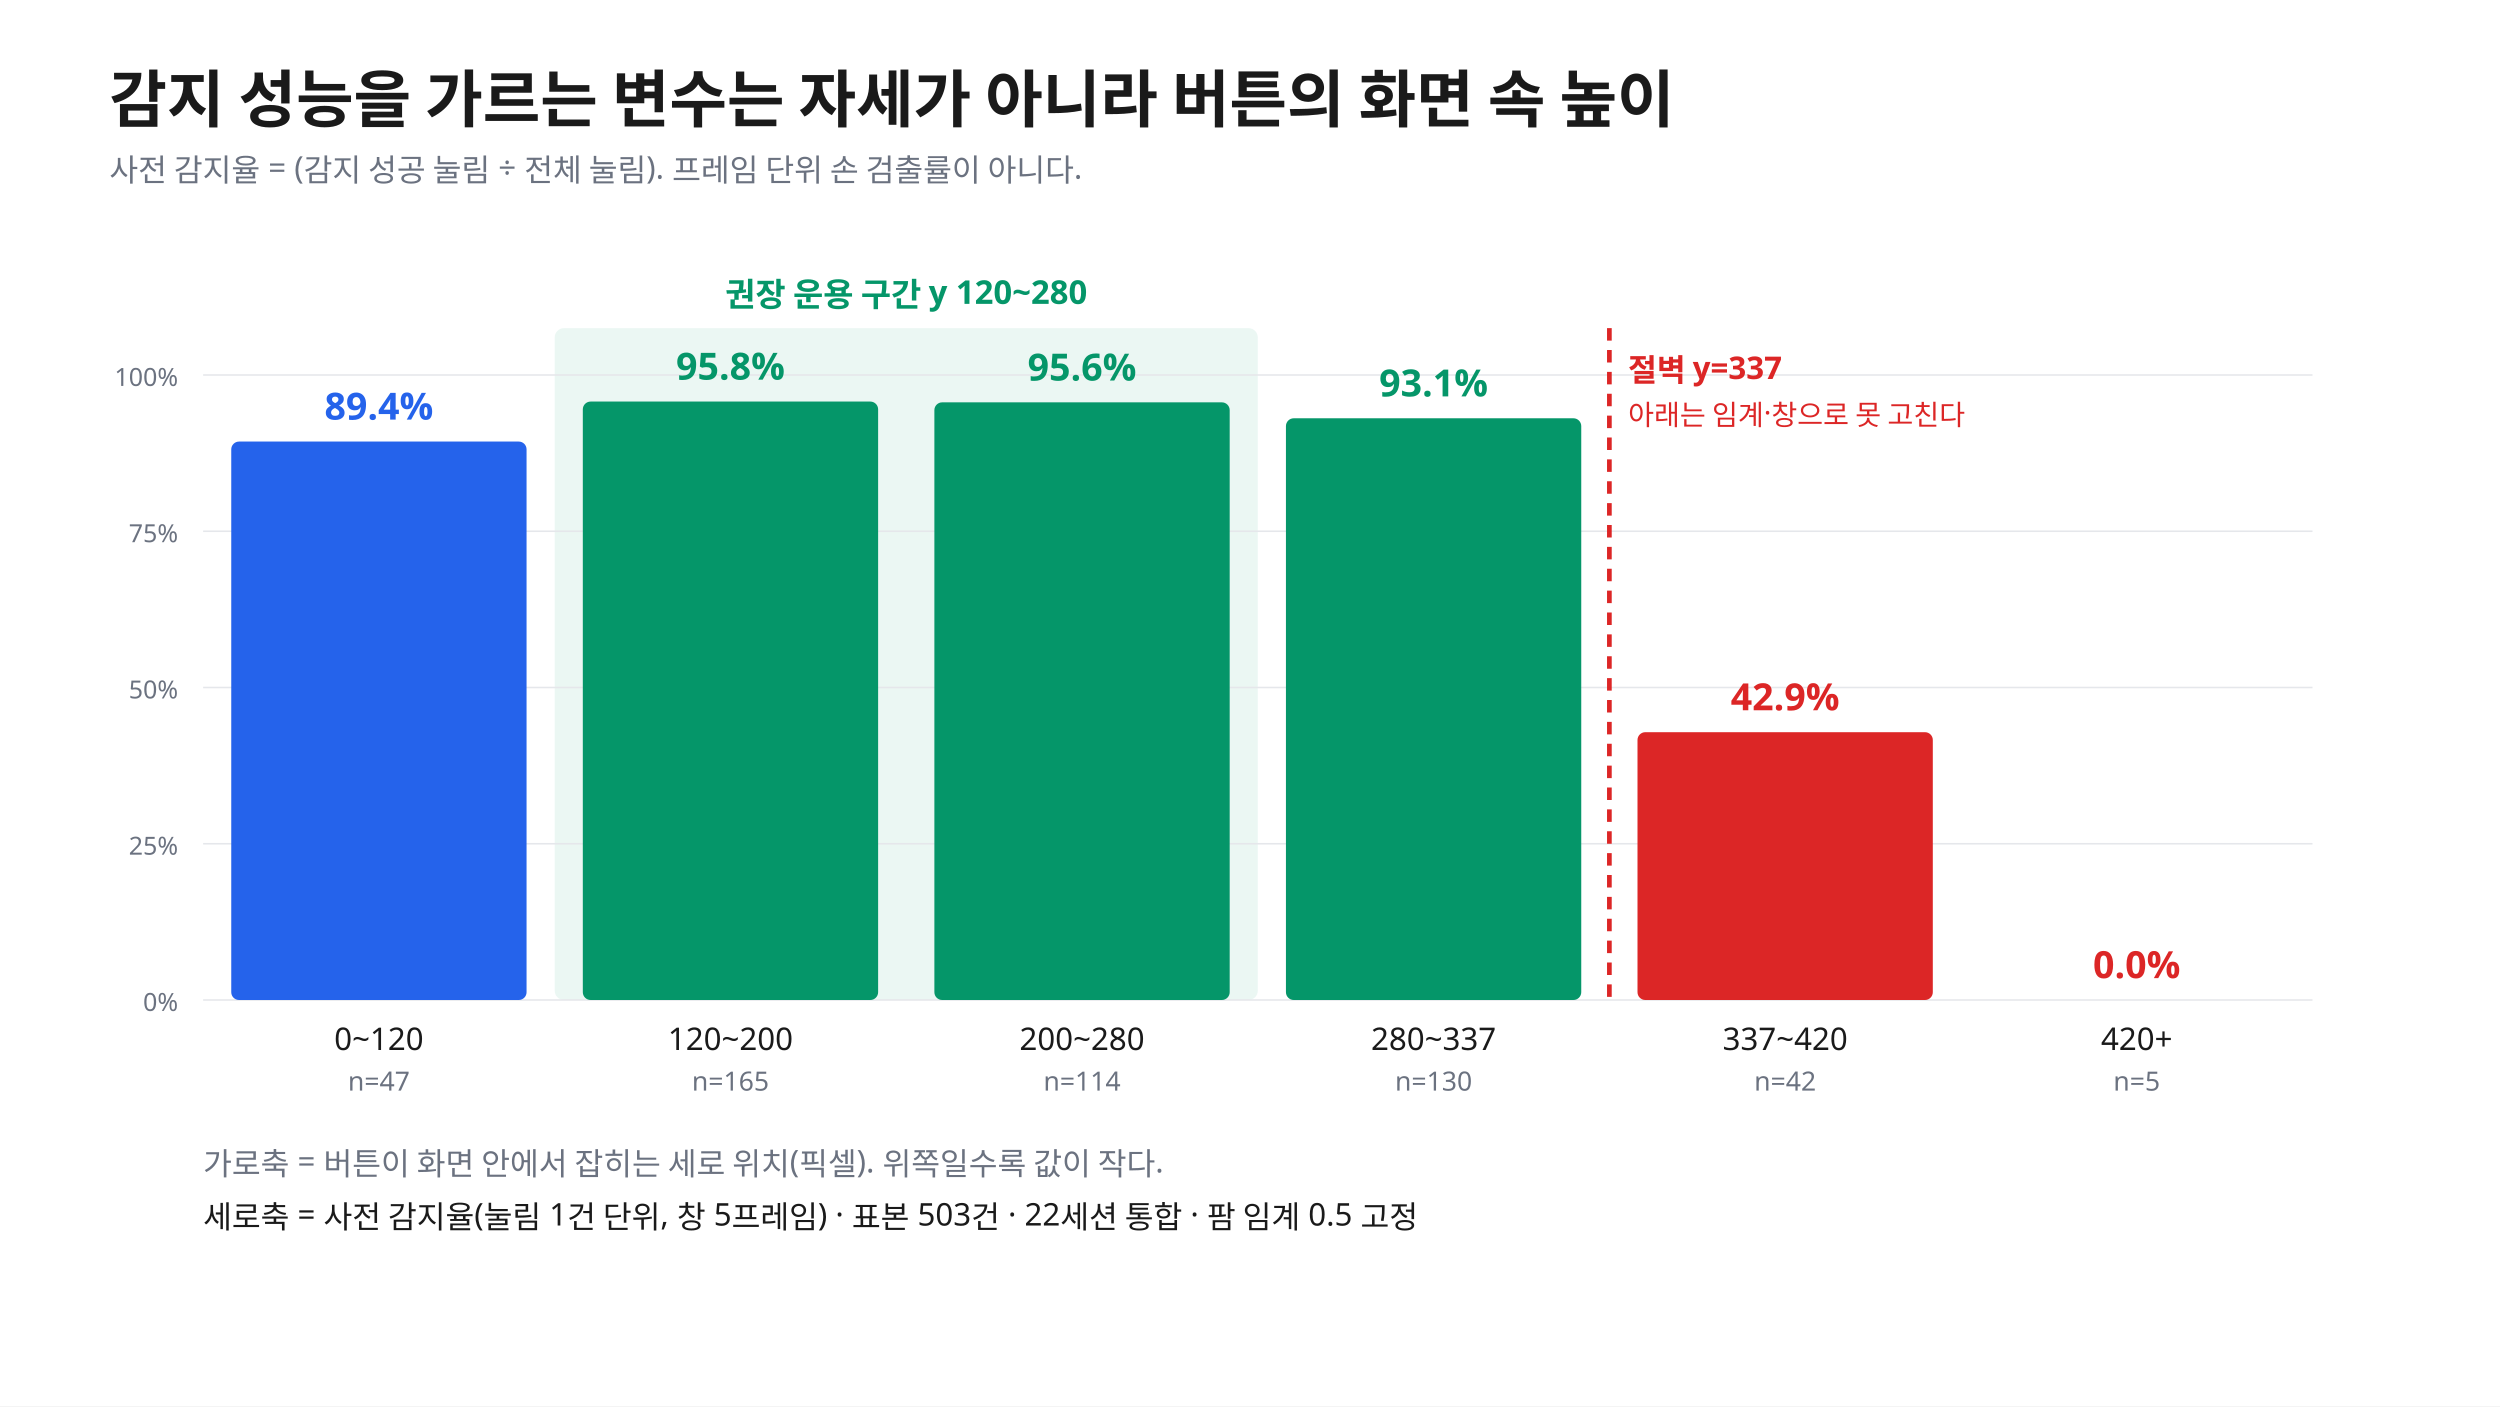
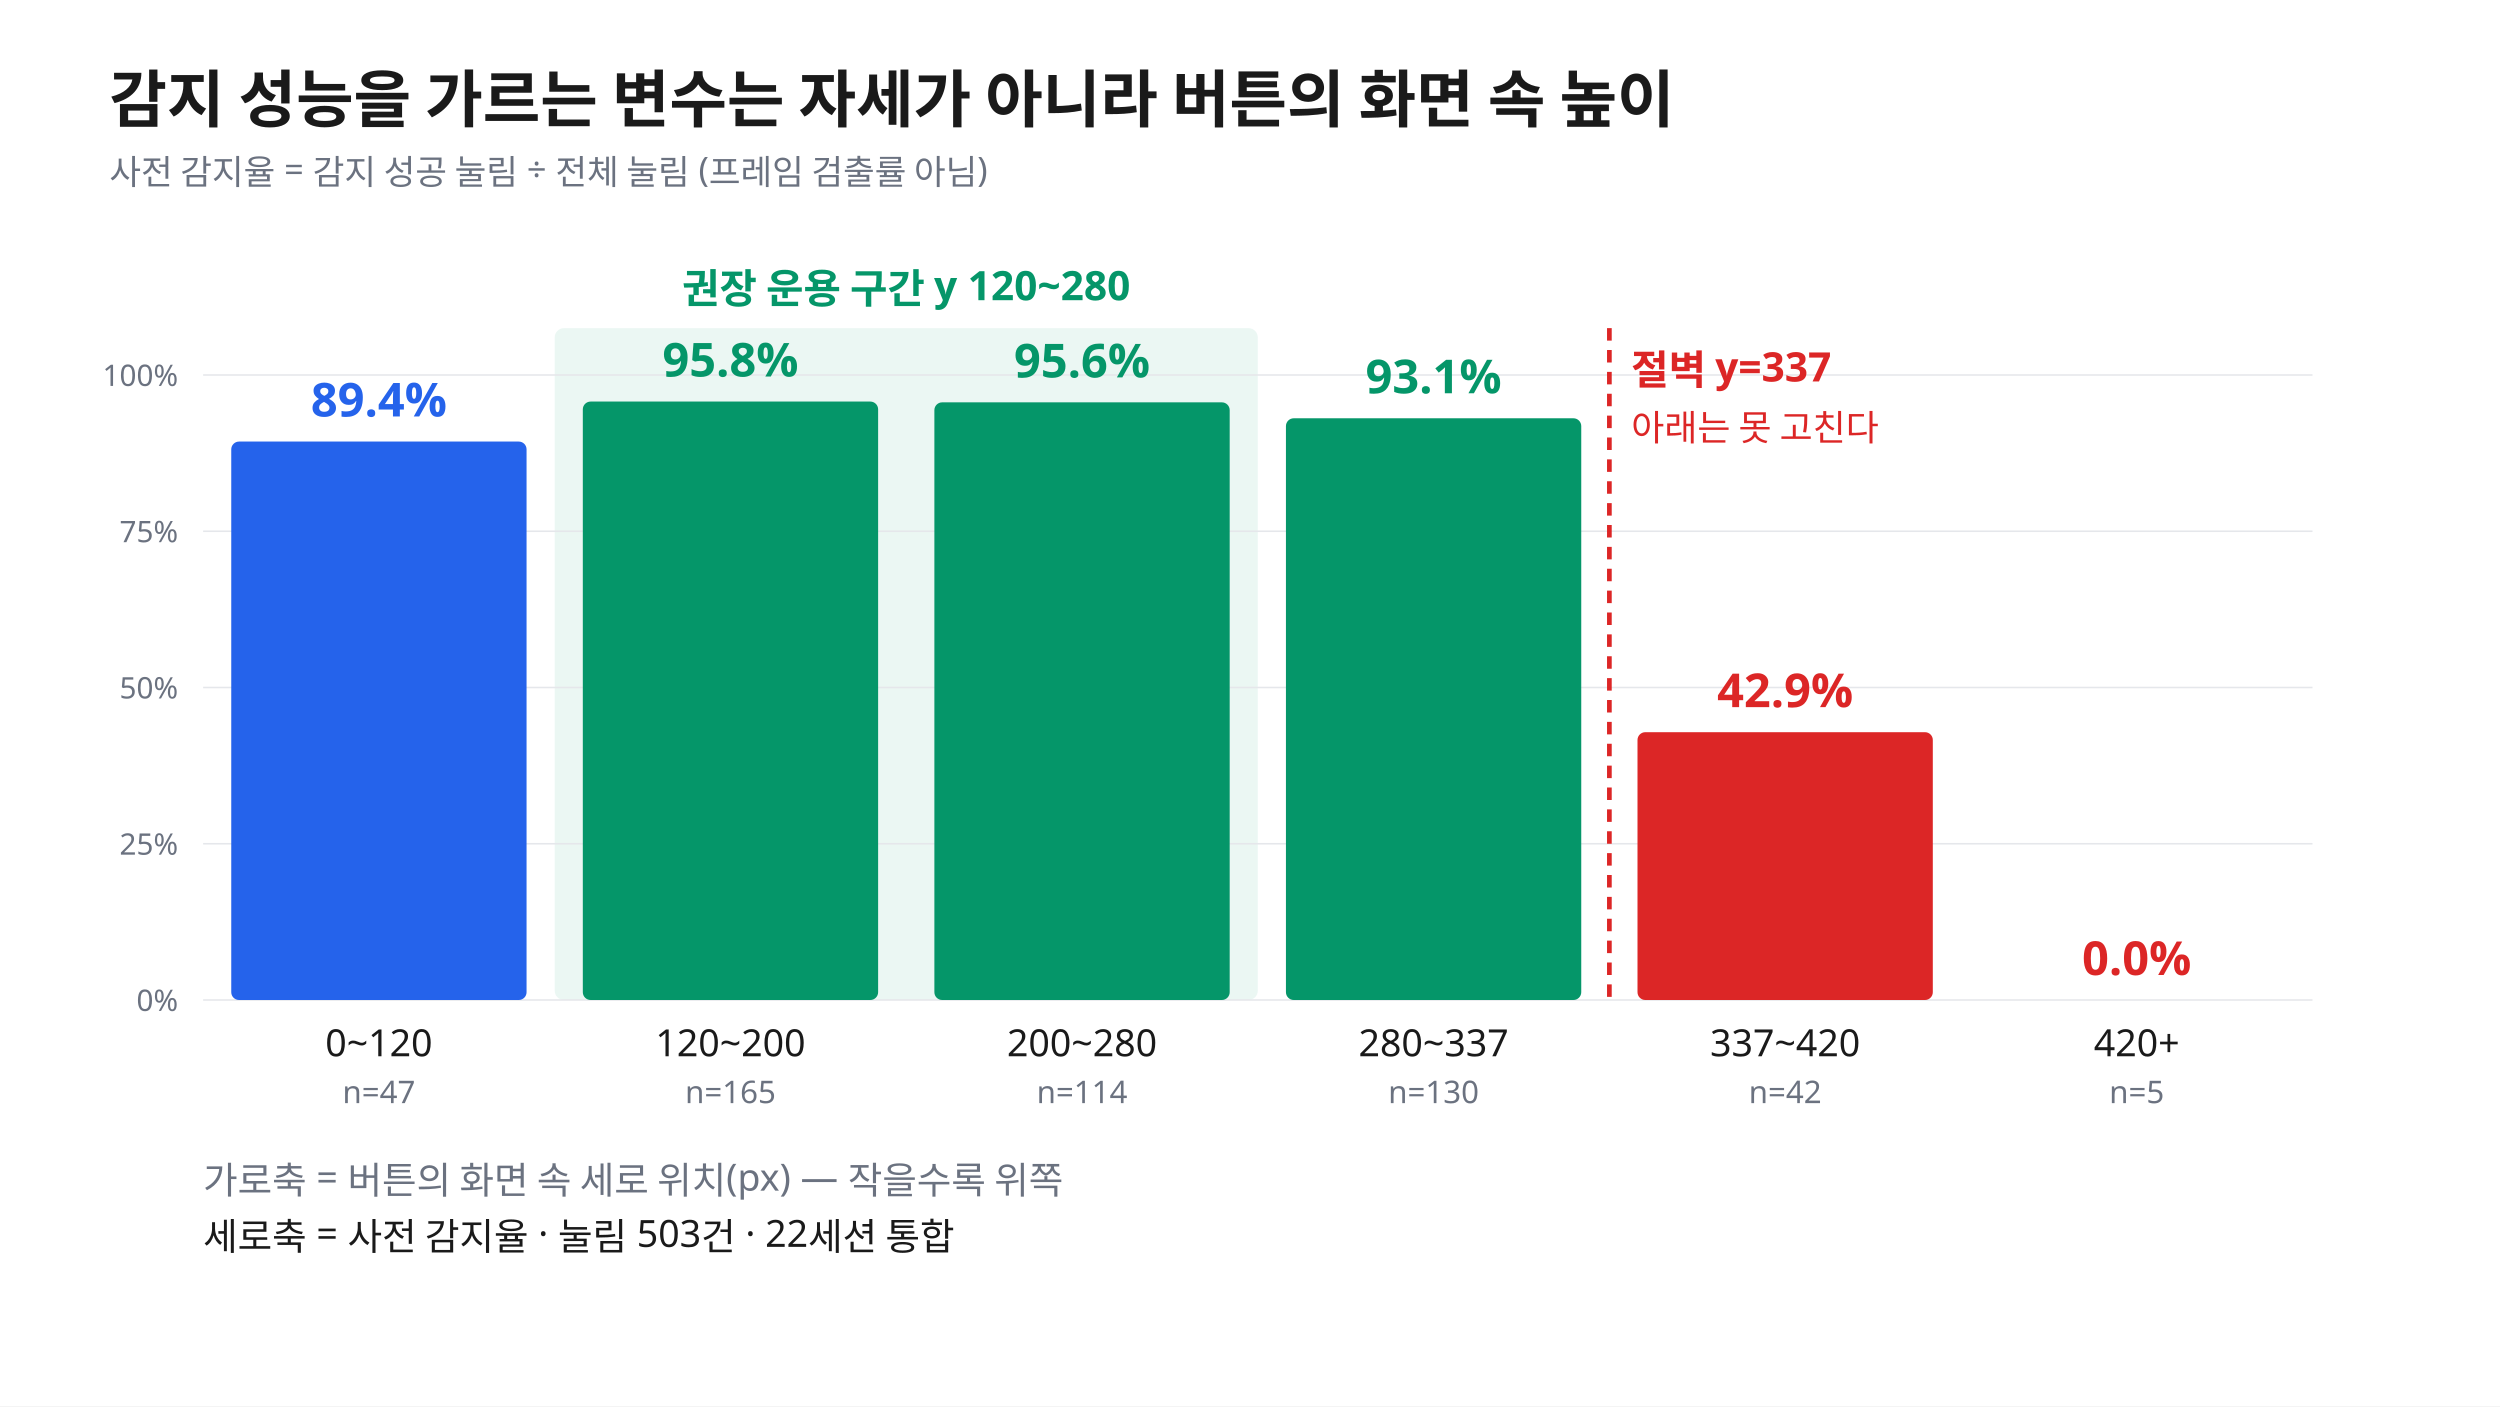
<svg xmlns="http://www.w3.org/2000/svg" width="1600" height="900" viewBox="0 0 1600 900">
  <rect x="0.0" y="0.0" width="1600.0" height="900.0" fill="#ffffff" rx="0" opacity="1.0" />
  <text x="70" y="78" font-family="NanumGothic, 나눔고딕, sans-serif" font-size="40" fill="#1a1a1a" text-anchor="start" font-weight="bold">감지 성능을 가르는 변수는 자세가 아니라 버튼의 화면 속 높이</text>
-   <text x="70" y="116" font-family="NanumGothic, 나눔고딕, sans-serif" font-size="20" fill="#6b7280" text-anchor="start" font-weight="normal">사전 감지율 = (감지 성공 눌림 ÷ 전체 눌림). 프레임 단위 손 검출률이 아니다.</text>
+   <text x="70" y="118" font-family="NanumGothic, 나눔고딕, sans-serif" font-size="22" fill="#6b7280" text-anchor="start" font-weight="normal">사전 감지율 = 감지 성공 눌림 ÷ 전체 눌림 (프레임 검출률 아님)</text>
  <rect x="355.0" y="210.0" width="450.0" height="430.0" fill="#059669" rx="6" opacity="0.08" />
-   <text x="580.0" y="196" font-family="NanumGothic, 나눔고딕, sans-serif" font-size="21" fill="#059669" text-anchor="middle" font-weight="bold">권장 운용 구간  y 120~280</text>
+   <text x="580.0" y="194" font-family="NanumGothic, 나눔고딕, sans-serif" font-size="26" fill="#059669" text-anchor="middle" font-weight="bold">권장 운용 구간  y 120~280</text>
  <line x1="130.0" y1="640.0" x2="1480.0" y2="640.0" stroke="#e5e7eb" stroke-width="1" />
-   <text x="114" y="647.0" font-family="NanumGothic, 나눔고딕, sans-serif" font-size="16" fill="#6b7280" text-anchor="end" font-weight="normal">0%</text>
+   <text x="114" y="647.0" font-family="NanumGothic, 나눔고딕, sans-serif" font-size="19" fill="#6b7280" text-anchor="end" font-weight="normal">0%</text>
  <line x1="130.0" y1="540.0" x2="1480.0" y2="540.0" stroke="#e5e7eb" stroke-width="1" />
-   <text x="114" y="547.0" font-family="NanumGothic, 나눔고딕, sans-serif" font-size="16" fill="#6b7280" text-anchor="end" font-weight="normal">25%</text>
+   <text x="114" y="547.0" font-family="NanumGothic, 나눔고딕, sans-serif" font-size="19" fill="#6b7280" text-anchor="end" font-weight="normal">25%</text>
  <line x1="130.0" y1="440.0" x2="1480.0" y2="440.0" stroke="#e5e7eb" stroke-width="1" />
-   <text x="114" y="447.0" font-family="NanumGothic, 나눔고딕, sans-serif" font-size="16" fill="#6b7280" text-anchor="end" font-weight="normal">50%</text>
+   <text x="114" y="447.0" font-family="NanumGothic, 나눔고딕, sans-serif" font-size="19" fill="#6b7280" text-anchor="end" font-weight="normal">50%</text>
  <line x1="130.0" y1="340.0" x2="1480.0" y2="340.0" stroke="#e5e7eb" stroke-width="1" />
-   <text x="114" y="347.0" font-family="NanumGothic, 나눔고딕, sans-serif" font-size="16" fill="#6b7280" text-anchor="end" font-weight="normal">75%</text>
+   <text x="114" y="347.0" font-family="NanumGothic, 나눔고딕, sans-serif" font-size="19" fill="#6b7280" text-anchor="end" font-weight="normal">75%</text>
  <line x1="130.0" y1="240.0" x2="1480.0" y2="240.0" stroke="#e5e7eb" stroke-width="1" />
-   <text x="114" y="247.0" font-family="NanumGothic, 나눔고딕, sans-serif" font-size="16" fill="#6b7280" text-anchor="end" font-weight="normal">100%</text>
+   <text x="114" y="247.0" font-family="NanumGothic, 나눔고딕, sans-serif" font-size="19" fill="#6b7280" text-anchor="end" font-weight="normal">100%</text>
  <rect x="148.0" y="282.6" width="189.0" height="357.4" fill="#2563eb" rx="5" opacity="1.0" />
-   <text x="242.5" y="268.553" font-family="NanumGothic, 나눔고딕, sans-serif" font-size="24" fill="#2563eb" text-anchor="middle" font-weight="bold">89.4%</text>
-   <text x="242.5" y="672" font-family="NanumGothic, 나눔고딕, sans-serif" font-size="20" fill="#1a1a1a" text-anchor="middle" font-weight="normal">0~120</text>
-   <text x="242.5" y="698" font-family="NanumGothic, 나눔고딕, sans-serif" font-size="17" fill="#6b7280" text-anchor="middle" font-weight="normal">n=47</text>
+   <text x="242.5" y="266.553" font-family="NanumGothic, 나눔고딕, sans-serif" font-size="30" fill="#2563eb" text-anchor="middle" font-weight="bold">89.4%</text>
+   <text x="242.5" y="676" font-family="NanumGothic, 나눔고딕, sans-serif" font-size="24" fill="#1a1a1a" text-anchor="middle" font-weight="normal">0~120</text>
+   <text x="242.5" y="706" font-family="NanumGothic, 나눔고딕, sans-serif" font-size="20" fill="#6b7280" text-anchor="middle" font-weight="normal">n=47</text>
  <rect x="373.0" y="257.0" width="189.0" height="383.0" fill="#059669" rx="5" opacity="1.0" />
-   <text x="467.5" y="242.97" font-family="NanumGothic, 나눔고딕, sans-serif" font-size="24" fill="#059669" text-anchor="middle" font-weight="bold">95.8%</text>
-   <text x="467.5" y="672" font-family="NanumGothic, 나눔고딕, sans-serif" font-size="20" fill="#1a1a1a" text-anchor="middle" font-weight="normal">120~200</text>
-   <text x="467.5" y="698" font-family="NanumGothic, 나눔고딕, sans-serif" font-size="17" fill="#6b7280" text-anchor="middle" font-weight="normal">n=165</text>
+   <text x="467.5" y="240.97" font-family="NanumGothic, 나눔고딕, sans-serif" font-size="30" fill="#059669" text-anchor="middle" font-weight="bold">95.8%</text>
+   <text x="467.5" y="676" font-family="NanumGothic, 나눔고딕, sans-serif" font-size="24" fill="#1a1a1a" text-anchor="middle" font-weight="normal">120~200</text>
+   <text x="467.5" y="706" font-family="NanumGothic, 나눔고딕, sans-serif" font-size="20" fill="#6b7280" text-anchor="middle" font-weight="normal">n=165</text>
  <rect x="598.0" y="257.5" width="189.0" height="382.5" fill="#059669" rx="5" opacity="1.0" />
-   <text x="692.5" y="243.544" font-family="NanumGothic, 나눔고딕, sans-serif" font-size="24" fill="#059669" text-anchor="middle" font-weight="bold">95.6%</text>
-   <text x="692.5" y="672" font-family="NanumGothic, 나눔고딕, sans-serif" font-size="20" fill="#1a1a1a" text-anchor="middle" font-weight="normal">200~280</text>
-   <text x="692.5" y="698" font-family="NanumGothic, 나눔고딕, sans-serif" font-size="17" fill="#6b7280" text-anchor="middle" font-weight="normal">n=114</text>
+   <text x="692.5" y="241.544" font-family="NanumGothic, 나눔고딕, sans-serif" font-size="30" fill="#059669" text-anchor="middle" font-weight="bold">95.6%</text>
+   <text x="692.5" y="676" font-family="NanumGothic, 나눔고딕, sans-serif" font-size="24" fill="#1a1a1a" text-anchor="middle" font-weight="normal">200~280</text>
+   <text x="692.5" y="706" font-family="NanumGothic, 나눔고딕, sans-serif" font-size="20" fill="#6b7280" text-anchor="middle" font-weight="normal">n=114</text>
  <rect x="823.0" y="267.7" width="189.0" height="372.3" fill="#059669" rx="5" opacity="1.0" />
-   <text x="917.5" y="253.692" font-family="NanumGothic, 나눔고딕, sans-serif" font-size="24" fill="#059669" text-anchor="middle" font-weight="bold">93.1%</text>
-   <text x="917.5" y="672" font-family="NanumGothic, 나눔고딕, sans-serif" font-size="20" fill="#1a1a1a" text-anchor="middle" font-weight="normal">280~337</text>
-   <text x="917.5" y="698" font-family="NanumGothic, 나눔고딕, sans-serif" font-size="17" fill="#6b7280" text-anchor="middle" font-weight="normal">n=130</text>
+   <text x="917.5" y="251.692" font-family="NanumGothic, 나눔고딕, sans-serif" font-size="30" fill="#059669" text-anchor="middle" font-weight="bold">93.1%</text>
+   <text x="917.5" y="676" font-family="NanumGothic, 나눔고딕, sans-serif" font-size="24" fill="#1a1a1a" text-anchor="middle" font-weight="normal">280~337</text>
+   <text x="917.5" y="706" font-family="NanumGothic, 나눔고딕, sans-serif" font-size="20" fill="#6b7280" text-anchor="middle" font-weight="normal">n=130</text>
  <rect x="1048.0" y="468.6" width="189.0" height="171.4" fill="#dc2626" rx="5" opacity="1.0" />
-   <text x="1142.5" y="454.571" font-family="NanumGothic, 나눔고딕, sans-serif" font-size="24" fill="#dc2626" text-anchor="middle" font-weight="bold">42.9%</text>
-   <text x="1142.5" y="672" font-family="NanumGothic, 나눔고딕, sans-serif" font-size="20" fill="#1a1a1a" text-anchor="middle" font-weight="normal">337~420</text>
-   <text x="1142.5" y="698" font-family="NanumGothic, 나눔고딕, sans-serif" font-size="17" fill="#6b7280" text-anchor="middle" font-weight="normal">n=42</text>
+   <text x="1142.5" y="452.571" font-family="NanumGothic, 나눔고딕, sans-serif" font-size="30" fill="#dc2626" text-anchor="middle" font-weight="bold">42.9%</text>
+   <text x="1142.5" y="676" font-family="NanumGothic, 나눔고딕, sans-serif" font-size="24" fill="#1a1a1a" text-anchor="middle" font-weight="normal">337~420</text>
+   <text x="1142.5" y="706" font-family="NanumGothic, 나눔고딕, sans-serif" font-size="20" fill="#6b7280" text-anchor="middle" font-weight="normal">n=42</text>
  <rect x="1273.0" y="640.0" width="189.0" height="0.0" fill="#dc2626" rx="5" opacity="1.0" />
-   <text x="1367.5" y="626.0" font-family="NanumGothic, 나눔고딕, sans-serif" font-size="24" fill="#dc2626" text-anchor="middle" font-weight="bold">0.0%</text>
-   <text x="1367.5" y="672" font-family="NanumGothic, 나눔고딕, sans-serif" font-size="20" fill="#1a1a1a" text-anchor="middle" font-weight="normal">420+</text>
-   <text x="1367.5" y="698" font-family="NanumGothic, 나눔고딕, sans-serif" font-size="17" fill="#6b7280" text-anchor="middle" font-weight="normal">n=5</text>
+   <text x="1367.5" y="624.0" font-family="NanumGothic, 나눔고딕, sans-serif" font-size="30" fill="#dc2626" text-anchor="middle" font-weight="bold">0.0%</text>
+   <text x="1367.5" y="676" font-family="NanumGothic, 나눔고딕, sans-serif" font-size="24" fill="#1a1a1a" text-anchor="middle" font-weight="normal">420+</text>
+   <text x="1367.5" y="706" font-family="NanumGothic, 나눔고딕, sans-serif" font-size="20" fill="#6b7280" text-anchor="middle" font-weight="normal">n=5</text>
  <line x1="1030.0" y1="210.0" x2="1030.0" y2="640.0" stroke="#dc2626" stroke-width="3" stroke-dasharray="8 6" />
-   <text x="1042.0" y="244" font-family="NanumGothic, 나눔고딕, sans-serif" font-size="20" fill="#dc2626" text-anchor="start" font-weight="bold">절벽 y=337</text>
-   <text x="1042.0" y="272" font-family="NanumGothic, 나눔고딕, sans-serif" font-size="18" fill="#dc2626" text-anchor="start" font-weight="normal">아래는 임계·창으로 못 고친다</text>
-   <text x="130" y="752" font-family="NanumGothic, 나눔고딕, sans-serif" font-size="20" fill="#6b7280" text-anchor="start" font-weight="normal">가로축 = 버튼이 화면 안에서 잡히는 세로 위치(픽셀). 위쪽일수록 값이 작다.</text>
-   <text x="130" y="786" font-family="NanumGothic, 나눔고딕, sans-serif" font-size="20" fill="#1a1a1a" text-anchor="start" font-weight="normal">세로축 = 사전 감지율(눌림 1건 단위, 창 5프레임) · 표본 503건 · 22세션 통합 · 팜 임계 0.5 고정</text>
+   <text x="1044.0" y="246" font-family="NanumGothic, 나눔고딕, sans-serif" font-size="26" fill="#dc2626" text-anchor="start" font-weight="bold">절벽 y=337</text>
+   <text x="1044.0" y="282" font-family="NanumGothic, 나눔고딕, sans-serif" font-size="23" fill="#dc2626" text-anchor="start" font-weight="normal">아래는 못 고친다</text>
+   <text x="130" y="764" font-family="NanumGothic, 나눔고딕, sans-serif" font-size="24" fill="#6b7280" text-anchor="start" font-weight="normal">가로축 = 버튼의 화면 속 세로 위치(px) — 작을수록 위쪽</text>
+   <text x="130" y="800" font-family="NanumGothic, 나눔고딕, sans-serif" font-size="24" fill="#1a1a1a" text-anchor="start" font-weight="normal">세로축 = 사전 감지율 · 눌림 503건 · 22세션 통합</text>
</svg>
